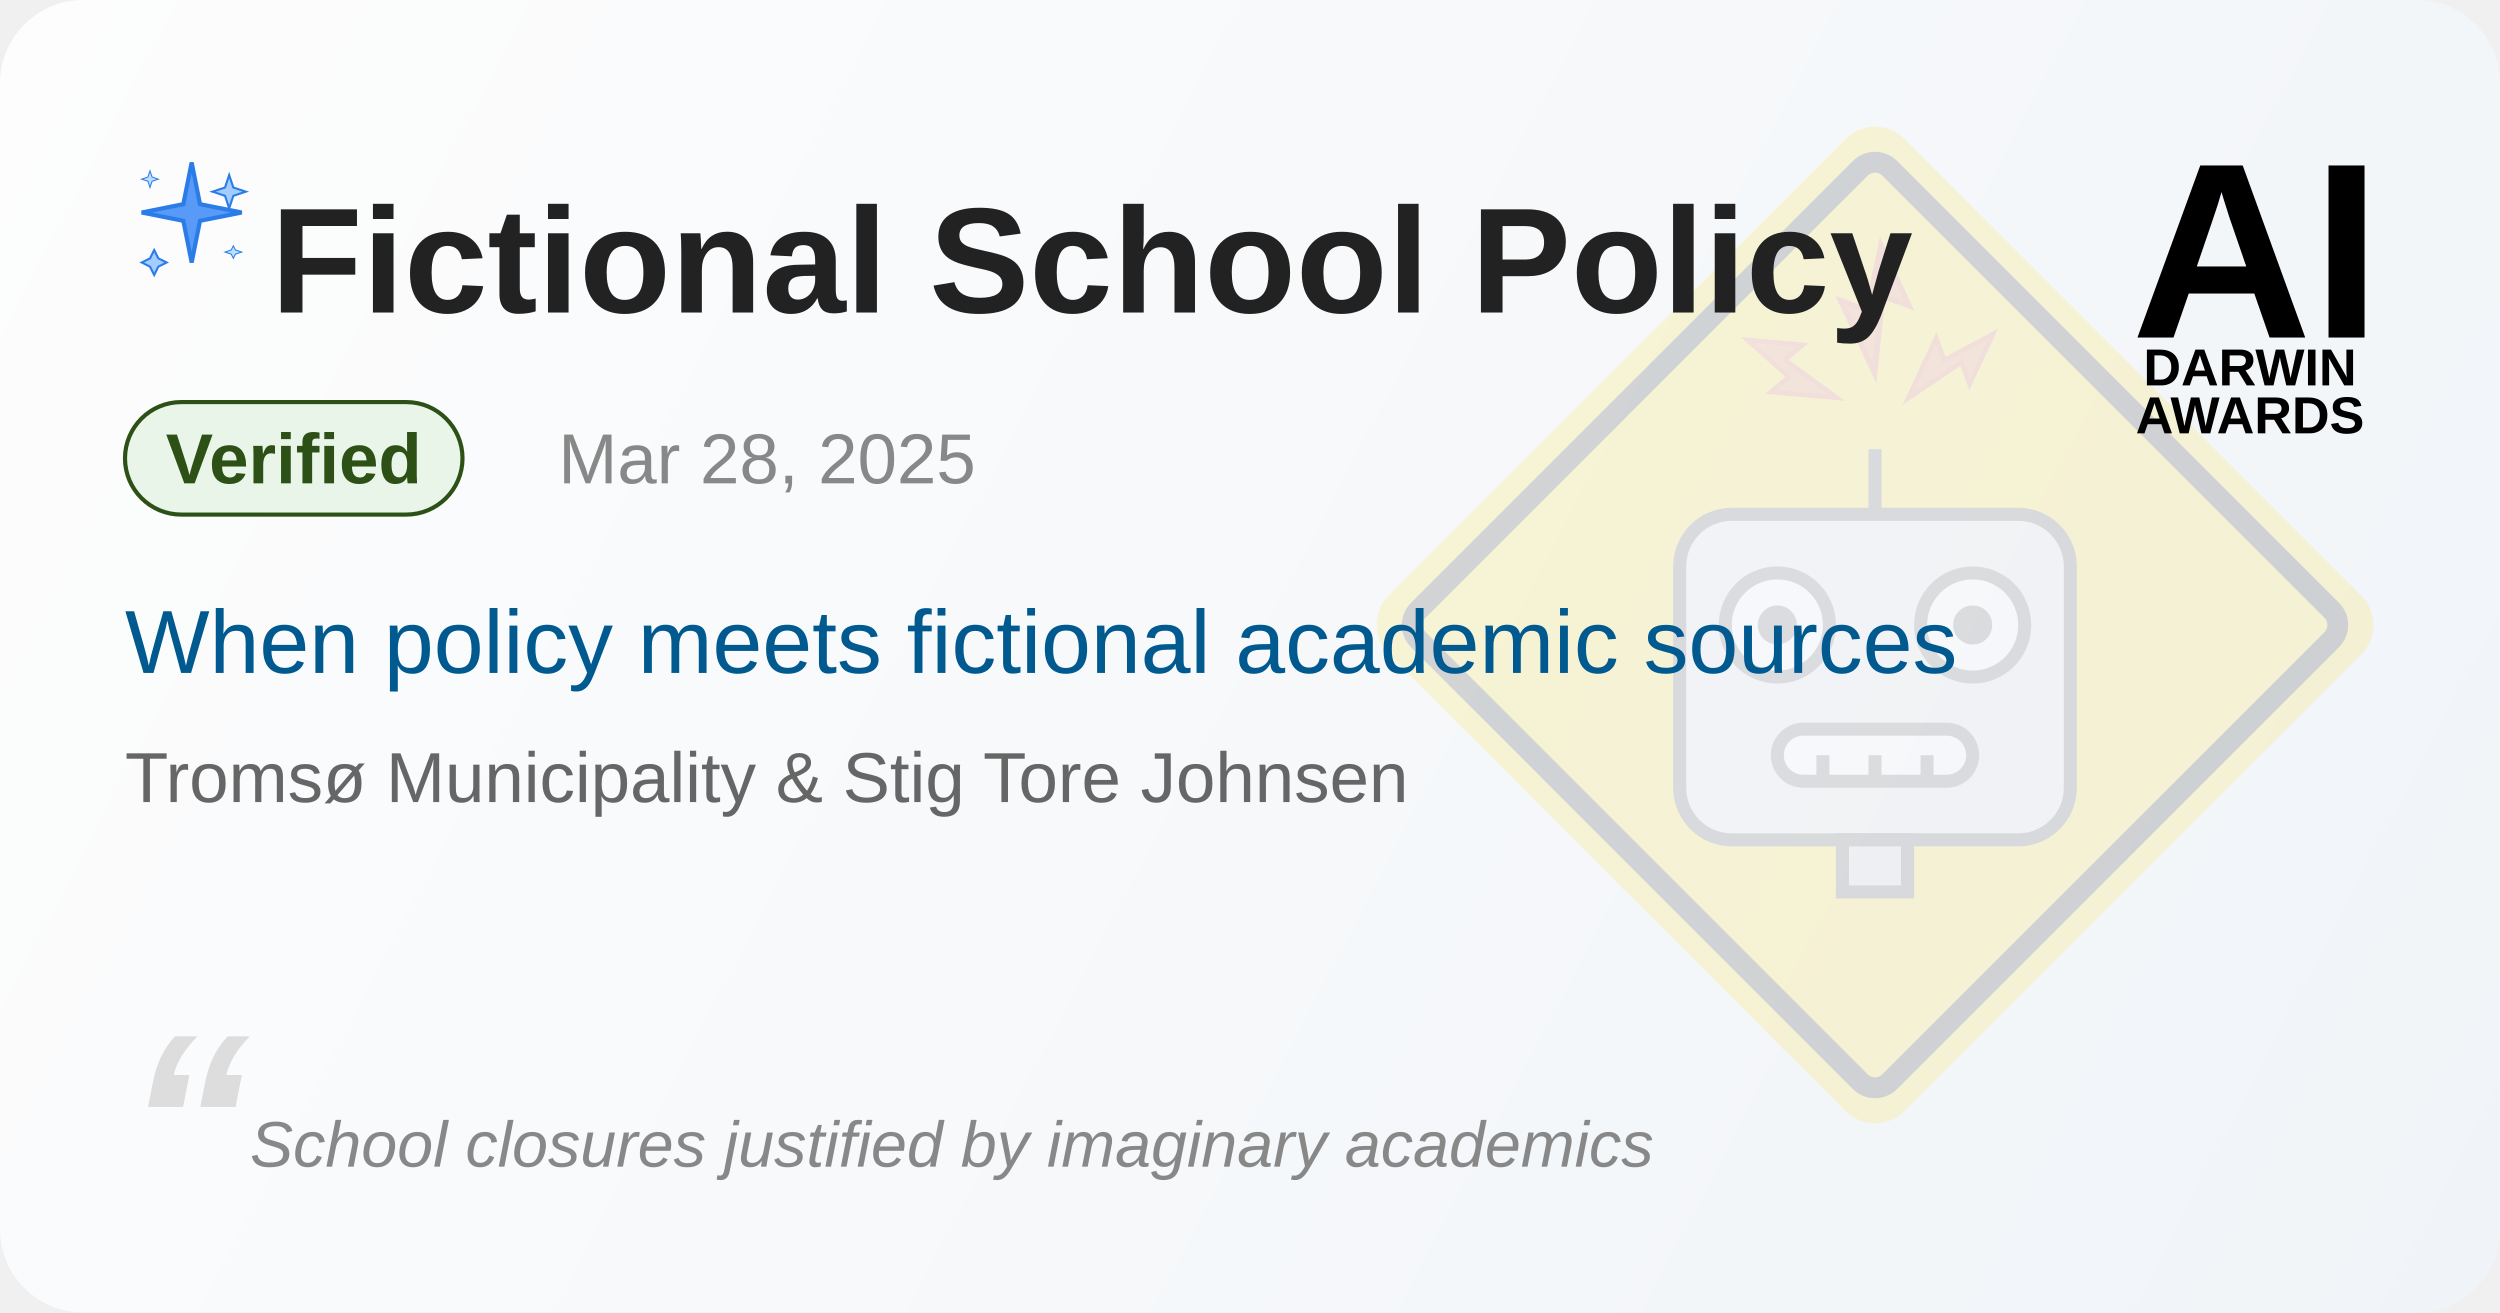
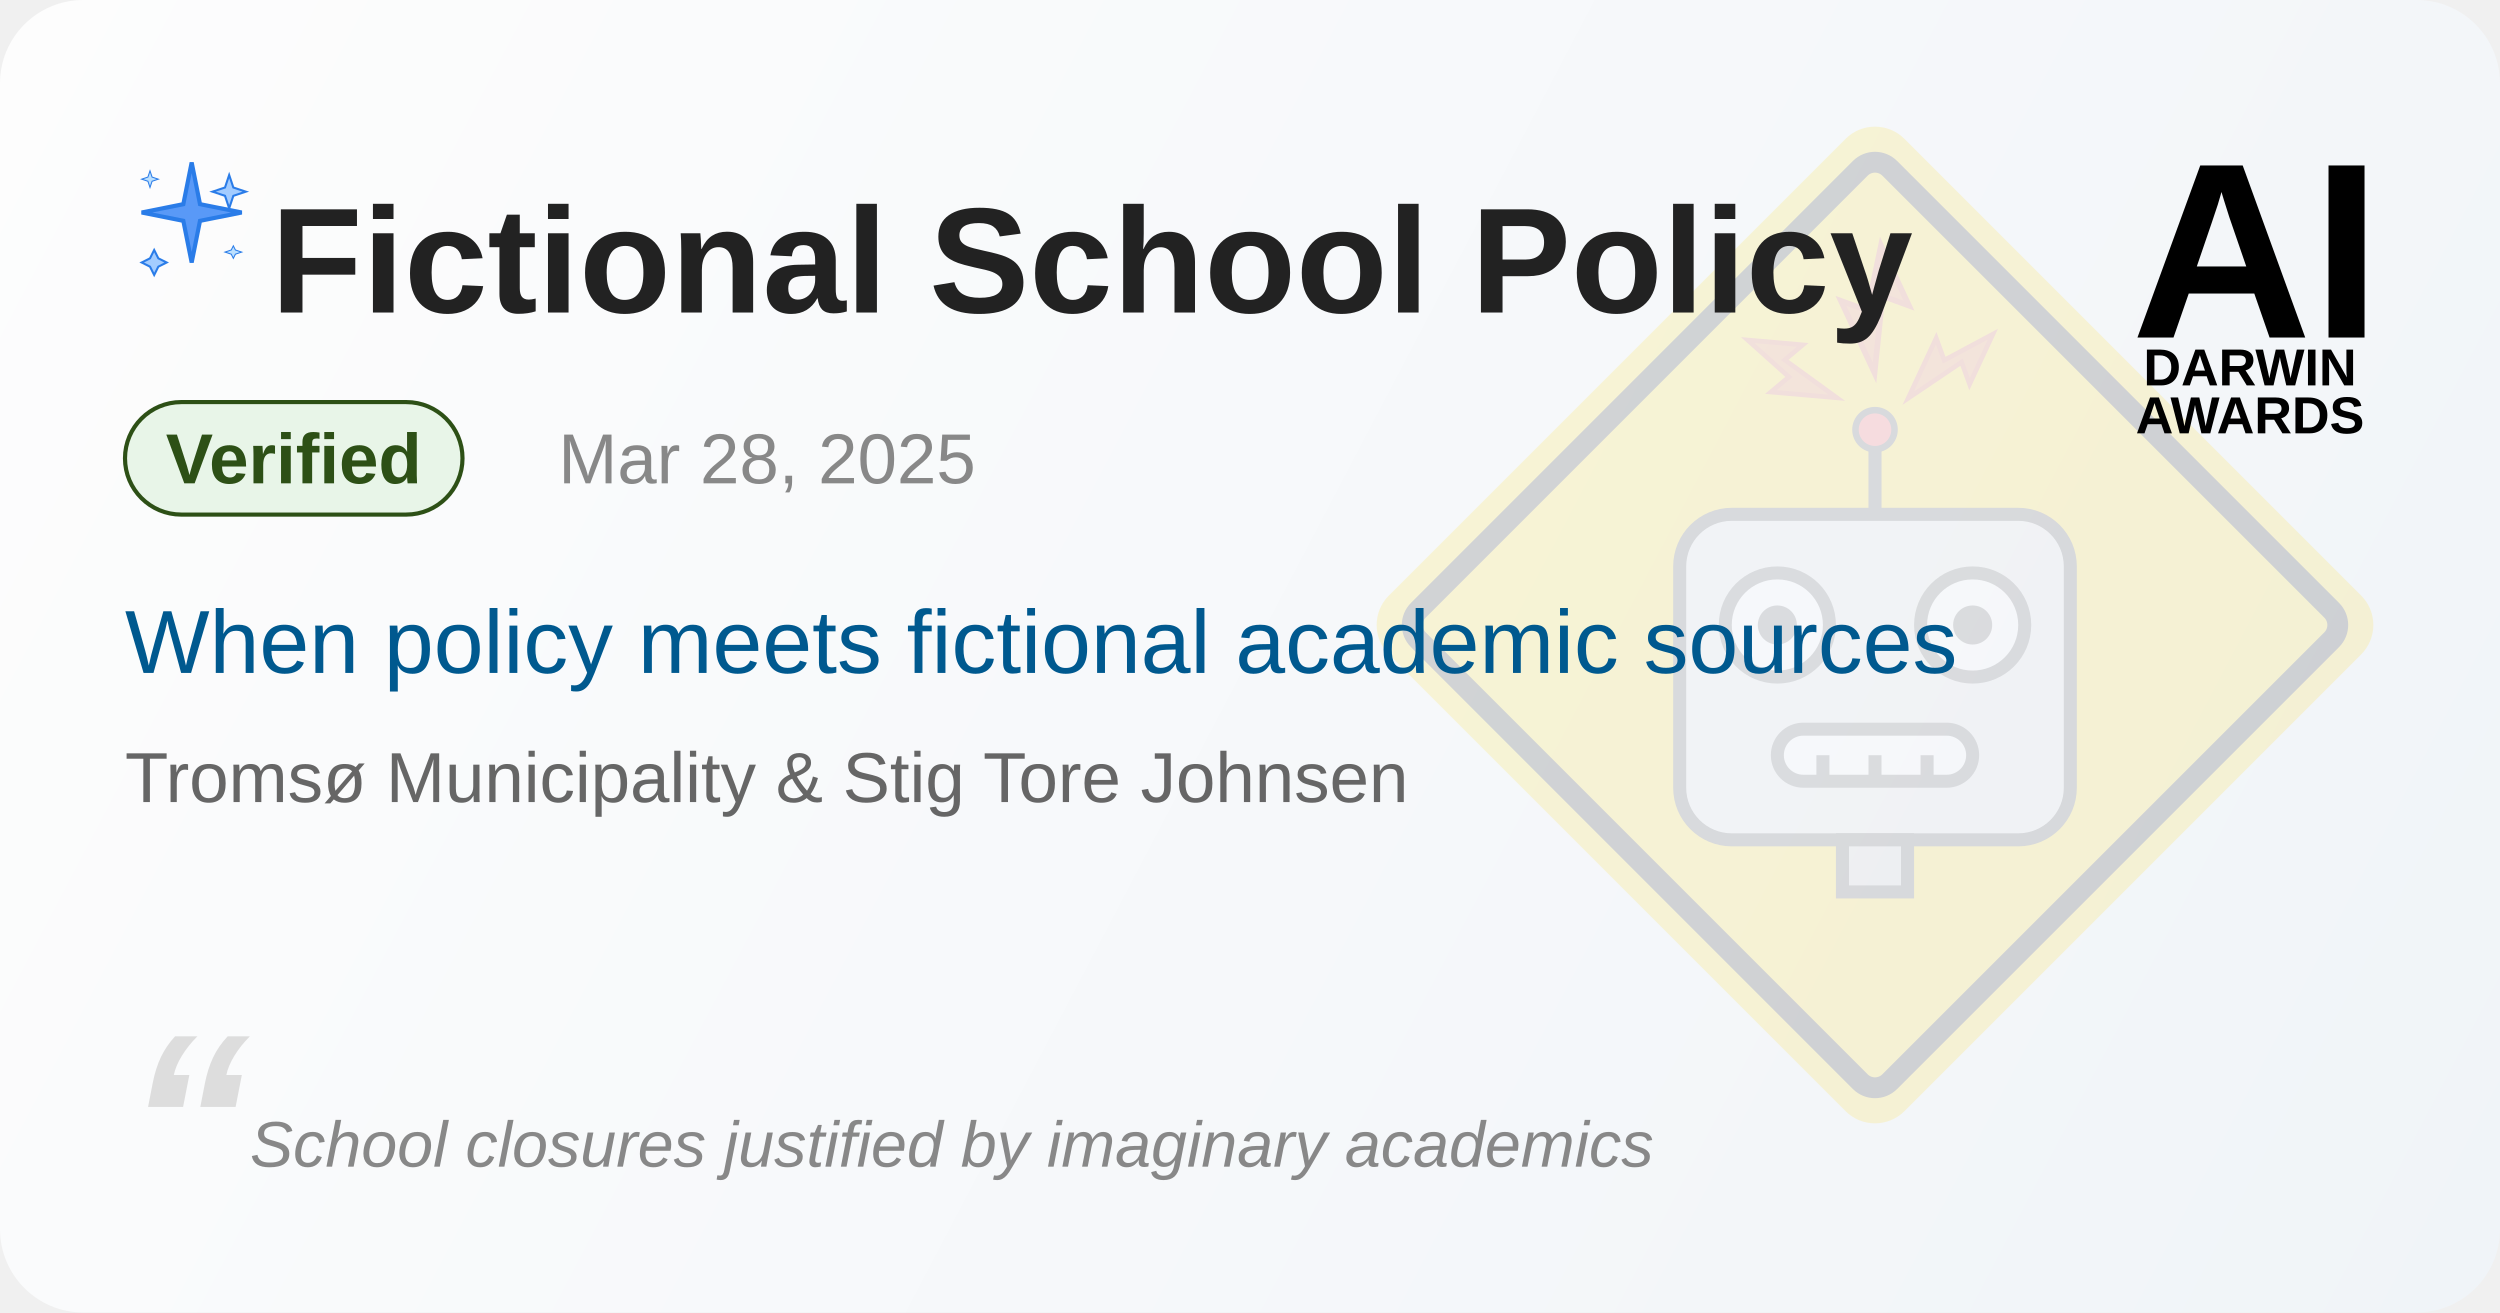
<svg xmlns="http://www.w3.org/2000/svg" width="1200" height="630" viewBox="0 0 1200 630">
  <defs>
    <linearGradient id="bg-gradient" x1="0" y1="0" x2="1200" y2="630" gradientUnits="userSpaceOnUse">
      <stop stop-color="#fdfdfd" />
      <stop offset="1" stop-color="#f0f4f8" />
    </linearGradient>
  </defs>
  <rect width="1200" height="630" rx="40" fill="url(#bg-gradient)" />
  <g transform="translate(60,70) scale(1)">
    <polygon points="32,8 36,28 56,32 36,36 32,56 28,36 8,32 28,28" fill="#5999F7" stroke="#2A7CE8" stroke-width="2" />
    <polygon points="50,14 52,20 58,22 52,24 50,30 48,24 42,22 48,20" fill="#A3CCFF" stroke="#2A7CE8" stroke-width="1" />
    <polygon points="14,50 16,54 20,56 16,58 14,62 12,58 8,56 12,54" fill="#A3CCFF" stroke="#2A7CE8" stroke-width="1" />
    <polygon points="12,12 13,15 16,16 13,17 12,20 11,17 8,16 11,15" fill="#BBE0FF" stroke="#2A7CE8" stroke-width="0.5" />
    <polygon points="52,48 53,50 56,51 53,52 52,54 51,52 48,51 51,50" fill="#BBE0FF" stroke="#2A7CE8" stroke-width="0.5" />
  </g>
  <g opacity="0.15" transform="translate(650,50) scale(2.5)">
    <g transform="rotate(45 100 100)">
      <rect x="30" y="30" width="140" height="140" rx="8" fill="#FFD600" />
      <rect x="36" y="36" width="128" height="128" rx="4" fill="none" stroke="black" stroke-width="4" />
    </g>
    <g transform="scale(1.25) translate(30,38)">
      <rect x="20" y="25" width="60" height="50" rx="8" ry="8" fill="#e0e0e0" stroke="#333" stroke-width="2" />
      <line x1="50" y1="25" x2="50" y2="15" stroke="#333" stroke-width="2" />
+       <circle cx="50" cy="12" r="3" fill="#ff4444" stroke="#333" stroke-width="1" />
      <circle cx="35" cy="42" r="8" fill="#fff" stroke="#444" stroke-width="2" />
      <circle cx="65" cy="42" r="8" fill="#fff" stroke="#444" stroke-width="2" />
      <circle cx="35" cy="42" r="3" fill="#444" />
      <circle cx="65" cy="42" r="3" fill="#444" />
      <rect x="35" y="58" width="30" height="8" rx="4" fill="#fff" stroke="#444" stroke-width="2" />
      <line x1="42" y1="62" x2="42" y2="66" stroke="#444" stroke-width="2" />
      <line x1="50" y1="62" x2="50" y2="66" stroke="#444" stroke-width="2" />
      <line x1="58" y1="62" x2="58" y2="66" stroke="#444" stroke-width="2" />
      <rect x="45" y="75" width="10" height="8" fill="#ccc" stroke="#333" stroke-width="2" />
    </g>
    <g transform="translate(95,23) rotate(20) scale(0.18)">
      <polygon points="40,10 90,60 60,60 80,140 20,80 50,80 40,10" fill="#ed7727" stroke="#dd5430" stroke-width="6" />
    </g>
    <g transform="translate(122,38) rotate(70) scale(0.15)">
      <polygon points="40,10 90,60 60,60 80,140 20,80 50,80 40,10" fill="#ed7727" stroke="#dd5430" stroke-width="6" />
    </g>
    <g transform="translate(70,48) rotate(-40) scale(0.15)">
      <polygon points="40,10 90,60 60,60 80,140 20,80 50,80 40,10" fill="#ed7727" stroke="#dd5430" stroke-width="6" />
    </g>
  </g>
  <text x="130" y="150" font-size="72" font-family="'Segoe UI', Arial, sans-serif" fill="#222" font-weight="bold">Fictional School Policy</text>
  <rect x="60" y="193" width="162" height="54" rx="27" fill="#e8f5e8" stroke="#2d5016" stroke-width="2" />
  <text x="141" y="232" text-anchor="middle" font-size="34" font-family="'Segoe UI', Arial, sans-serif" fill="#2d5016" font-weight="bold">Verified</text>
  <text x="268" y="232" font-size="34" font-family="'Segoe UI', Arial, sans-serif" fill="#888">Mar 28, 2025</text>
  <text x="60" y="323" font-size="43" font-family="'Segoe UI', Arial, sans-serif" fill="#00598F">When policy meets fictional academic sources</text>
  <text x="60" y="385" font-size="34" font-family="'Segoe UI', Arial, sans-serif" fill="#666">Tromsø Municipality &amp; Stig Tore Johnsen</text>
  <g transform="translate(980, 50)">
    <g font-family="Arial, sans-serif" fill="#000" font-weight="normal" text-anchor="middle">
      <text id="ai" x="103" y="112" font-size="120" font-weight="bold" textLength="115">AI</text>
      <text id="darwin" x="100" y="135" font-size="25" font-weight="bold" textLength="112">DARWIN</text>
      <text id="awards" x="100" y="158" font-size="25" font-weight="bold" textLength="112">AWARDS</text>
    </g>
  </g>
  <text x="60" y="580" font-size="120" font-family="'Segoe UI', Arial, sans-serif" fill="#ddd" font-style="italic" font-weight="bold" opacity="1">“</text>
  <text x="120" y="560" font-size="31" font-family="'Segoe UI', Arial, sans-serif" fill="#888" font-style="italic">School closures justified by imaginary academics</text>
</svg>
